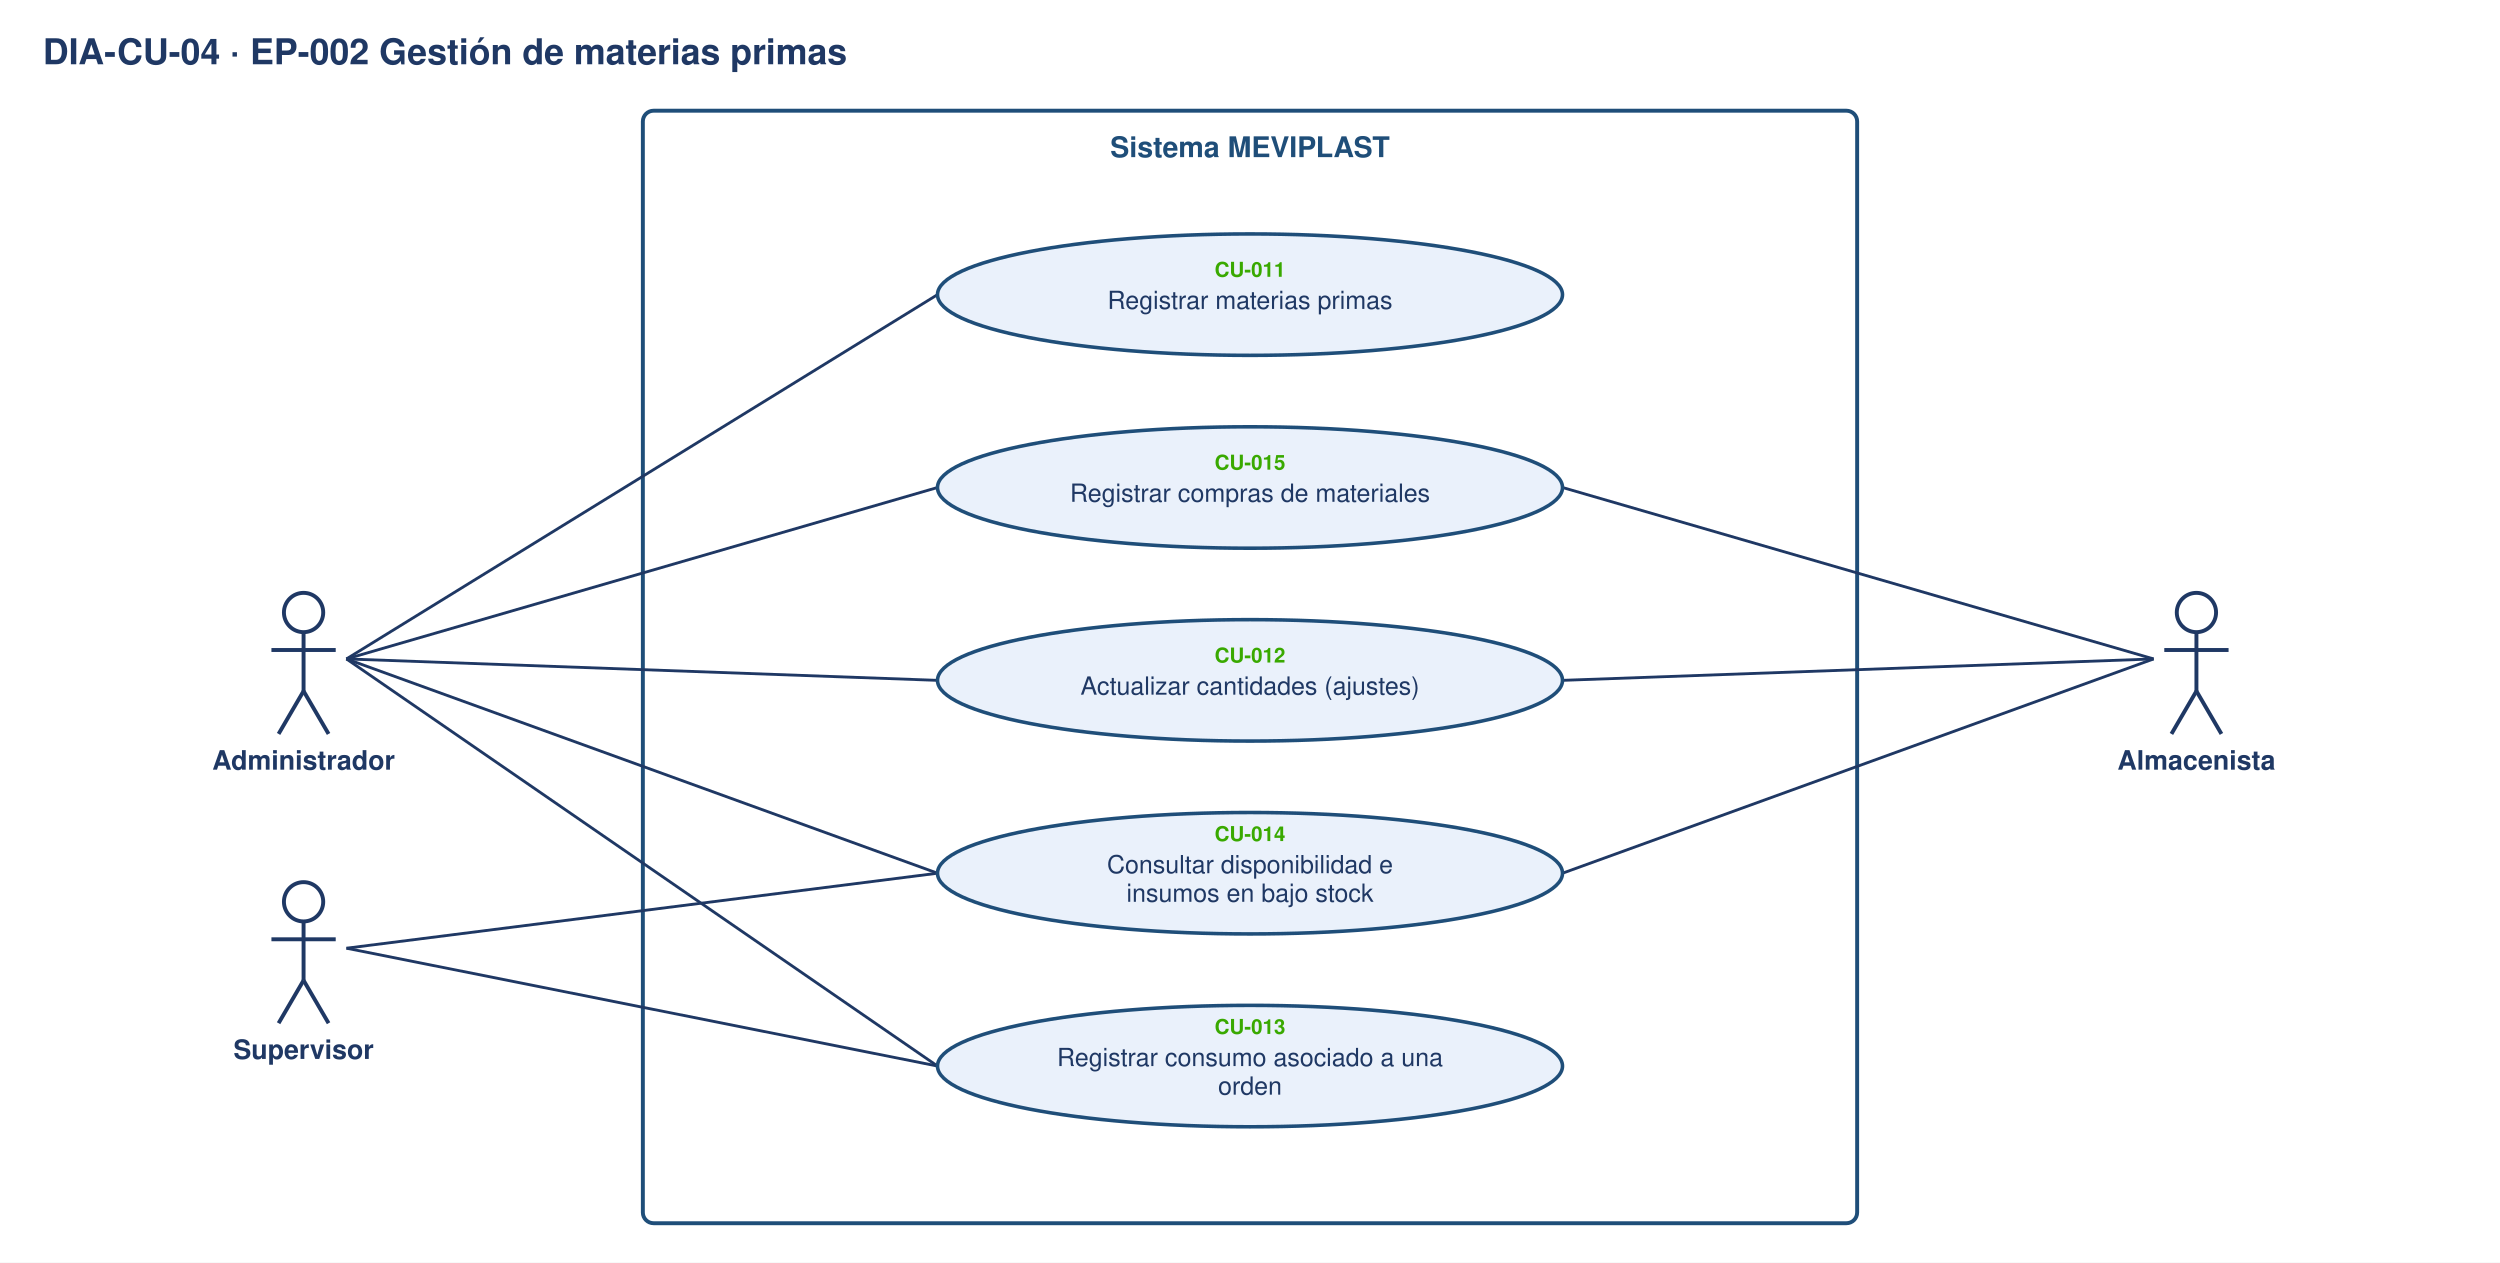
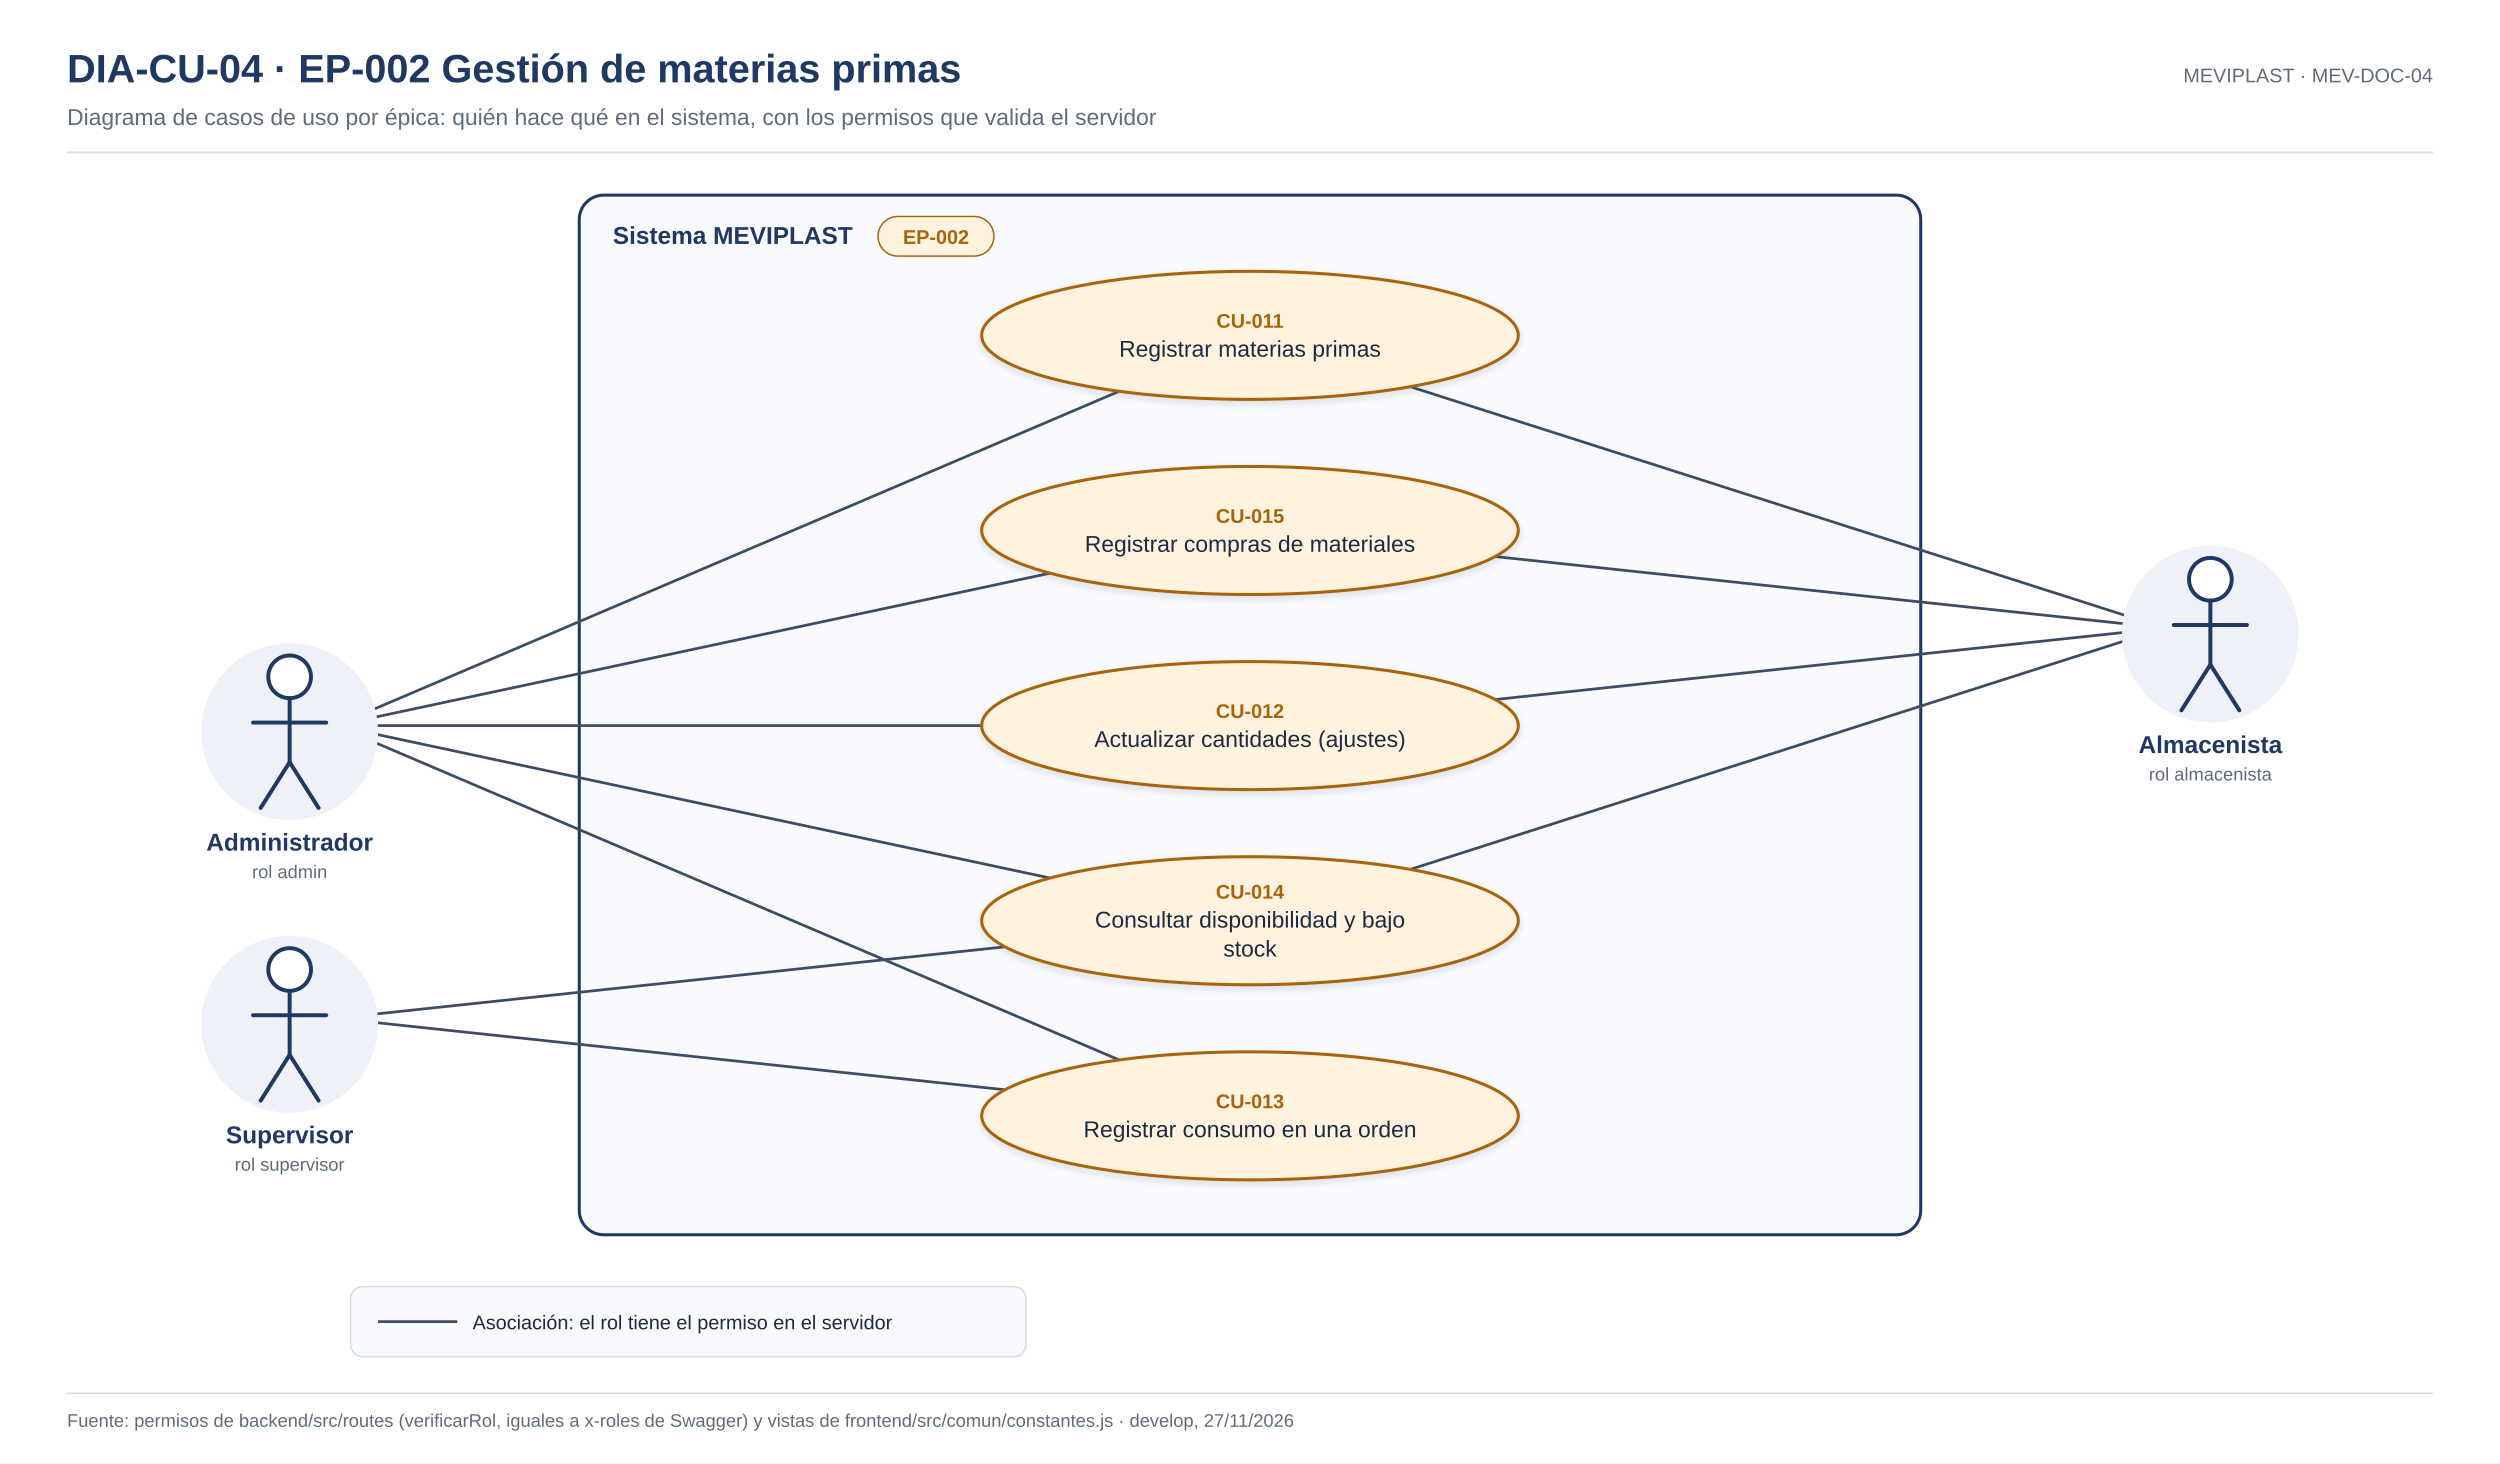
- <svg xmlns="http://www.w3.org/2000/svg" width="1400" height="707" viewBox="0 0 1400 707" font-family="Helvetica, Arial, sans-serif">
-   <rect width="1400" height="707" fill="#fff" />
-   <text x="24" y="36" font-size="20" font-weight="bold" fill="#1F3864">DIA-CU-04 · EP-002 Gestión de materias primas</text>
-   <rect x="360" y="62" width="680" height="623" rx="6" fill="none" stroke="#1F4E79" stroke-width="2.2" />
-   <text x="700" y="88" font-size="16" font-weight="bold" text-anchor="middle" fill="#1F4E79">Sistema MEVIPLAST</text>
-   <line x1="194" y1="369" x2="525" y2="165" stroke="#1F3864" stroke-width="1.6" />
-   <line x1="194" y1="369" x2="525" y2="273" stroke="#1F3864" stroke-width="1.6" />
-   <line x1="194" y1="369" x2="525" y2="381" stroke="#1F3864" stroke-width="1.6" />
-   <line x1="194" y1="369" x2="525" y2="489" stroke="#1F3864" stroke-width="1.6" />
-   <line x1="194" y1="369" x2="525" y2="597" stroke="#1F3864" stroke-width="1.6" />
-   <line x1="194" y1="531" x2="525" y2="489" stroke="#1F3864" stroke-width="1.6" />
-   <line x1="194" y1="531" x2="525" y2="597" stroke="#1F3864" stroke-width="1.6" />
-   <line x1="1206" y1="369" x2="875" y2="273" stroke="#1F3864" stroke-width="1.6" />
-   <line x1="1206" y1="369" x2="875" y2="381" stroke="#1F3864" stroke-width="1.6" />
-   <line x1="1206" y1="369" x2="875" y2="489" stroke="#1F3864" stroke-width="1.6" />
-   <ellipse cx="700" cy="165" rx="175" ry="34" fill="#EAF1FB" stroke="#1F4E79" stroke-width="2" />
-   <text x="700" y="155" font-size="11.5" font-weight="bold" text-anchor="middle" fill="#39A900">CU-011</text>
-   <text x="700" y="173" font-size="14" text-anchor="middle" fill="#1F3864">Registrar materias primas</text>
-   <ellipse cx="700" cy="273" rx="175" ry="34" fill="#EAF1FB" stroke="#1F4E79" stroke-width="2" />
-   <text x="700" y="263" font-size="11.5" font-weight="bold" text-anchor="middle" fill="#39A900">CU-015</text>
-   <text x="700" y="281" font-size="14" text-anchor="middle" fill="#1F3864">Registrar compras de materiales</text>
-   <ellipse cx="700" cy="381" rx="175" ry="34" fill="#EAF1FB" stroke="#1F4E79" stroke-width="2" />
-   <text x="700" y="371" font-size="11.5" font-weight="bold" text-anchor="middle" fill="#39A900">CU-012</text>
-   <text x="700" y="389" font-size="14" text-anchor="middle" fill="#1F3864">Actualizar cantidades (ajustes)</text>
-   <ellipse cx="700" cy="489" rx="175" ry="34" fill="#EAF1FB" stroke="#1F4E79" stroke-width="2" />
-   <text x="700" y="471" font-size="11.5" font-weight="bold" text-anchor="middle" fill="#39A900">CU-014</text>
-   <text x="700" y="489" font-size="14" text-anchor="middle" fill="#1F3864">Consultar disponibilidad e</text>
-   <text x="700" y="505" font-size="14" text-anchor="middle" fill="#1F3864">insumos en bajo stock</text>
-   <ellipse cx="700" cy="597" rx="175" ry="34" fill="#EAF1FB" stroke="#1F4E79" stroke-width="2" />
-   <text x="700" y="579" font-size="11.5" font-weight="bold" text-anchor="middle" fill="#39A900">CU-013</text>
-   <text x="700" y="597" font-size="14" text-anchor="middle" fill="#1F3864">Registrar consumo asociado a una</text>
-   <text x="700" y="613" font-size="14" text-anchor="middle" fill="#1F3864">orden</text>
-   <circle cx="170" cy="343" r="11" fill="#fff" stroke="#1F3864" stroke-width="2.2" />
-   <line x1="170" y1="354" x2="170" y2="387" stroke="#1F3864" stroke-width="2.2" />
-   <line x1="152" y1="364" x2="188" y2="364" stroke="#1F3864" stroke-width="2.2" />
-   <line x1="170" y1="387" x2="156" y2="411" stroke="#1F3864" stroke-width="2.2" />
-   <line x1="170" y1="387" x2="184" y2="411" stroke="#1F3864" stroke-width="2.2" />
-   <text x="170" y="431" font-size="15" font-weight="bold" text-anchor="middle" fill="#1F3864">Administrador</text>
-   <circle cx="170" cy="505" r="11" fill="#fff" stroke="#1F3864" stroke-width="2.2" />
-   <line x1="170" y1="516" x2="170" y2="549" stroke="#1F3864" stroke-width="2.2" />
-   <line x1="152" y1="526" x2="188" y2="526" stroke="#1F3864" stroke-width="2.2" />
-   <line x1="170" y1="549" x2="156" y2="573" stroke="#1F3864" stroke-width="2.2" />
-   <line x1="170" y1="549" x2="184" y2="573" stroke="#1F3864" stroke-width="2.2" />
-   <text x="170" y="593" font-size="15" font-weight="bold" text-anchor="middle" fill="#1F3864">Supervisor</text>
-   <circle cx="1230" cy="343" r="11" fill="#fff" stroke="#1F3864" stroke-width="2.2" />
-   <line x1="1230" y1="354" x2="1230" y2="387" stroke="#1F3864" stroke-width="2.2" />
-   <line x1="1212" y1="364" x2="1248" y2="364" stroke="#1F3864" stroke-width="2.2" />
-   <line x1="1230" y1="387" x2="1216" y2="411" stroke="#1F3864" stroke-width="2.2" />
-   <line x1="1230" y1="387" x2="1244" y2="411" stroke="#1F3864" stroke-width="2.2" />
-   <text x="1230" y="431" font-size="15" font-weight="bold" text-anchor="middle" fill="#1F3864">Almacenista</text>
+ <svg xmlns="http://www.w3.org/2000/svg" width="1640" height="960" viewBox="0 0 1640 960" font-family="Segoe UI, Arial, Helvetica, sans-serif">
+   <defs>
+     <filter id="sombra" x="-10%" y="-20%" width="120%" height="150%">
+       <feDropShadow dx="0" dy="2" stdDeviation="2.4" flood-color="#1B2A41" flood-opacity="0.13" />
+     </filter>
+   </defs>
+   <rect width="1640" height="960" fill="#ffffff" />
+   <text x="44" y="54" font-size="26" font-weight="700" fill="#1F3864" text-anchor="start">DIA-CU-04 · EP-002 Gestión de materias primas</text>
+   <text x="44" y="82" font-size="15" font-weight="400" fill="#5F6B7A" text-anchor="start">Diagrama de casos de uso por épica: quién hace qué en el sistema, con los permisos que valida el servidor</text>
+   <text x="1596" y="54" font-size="13" font-weight="400" fill="#5F6B7A" text-anchor="end">MEVIPLAST · MEV-DOC-04</text>
+   <line x1="44" y1="100" x2="1596" y2="100" stroke="#D5DCE6" stroke-width="1.2" />
+   <rect x="380" y="128" width="880" height="682" rx="16" fill="#F8FAFD" stroke="#1F3864" stroke-width="2" />
+   <text x="402" y="160" font-size="16" font-weight="700" fill="#1F3864" text-anchor="start">Sistema MEVIPLAST</text>
+   <rect x="576" y="142" width="76" height="26" rx="13" fill="#FFF2DF" stroke="#A8640A" />
+   <text x="614" y="160" font-size="13" font-weight="700" fill="#A8640A" text-anchor="middle">EP-002</text>
+   <line x1="220" y1="476" x2="734.1" y2="256.7" stroke="#3E4C63" stroke-width="1.8" />
+   <line x1="220" y1="476" x2="688.8" y2="376" stroke="#3E4C63" stroke-width="1.8" />
+   <line x1="220" y1="476" x2="644" y2="476" stroke="#3E4C63" stroke-width="1.8" />
+   <line x1="220" y1="476" x2="688.8" y2="576" stroke="#3E4C63" stroke-width="1.8" />
+   <line x1="220" y1="476" x2="734.1" y2="695.3" stroke="#3E4C63" stroke-width="1.8" />
+   <line x1="220" y1="668" x2="659.3" y2="621.1" stroke="#3E4C63" stroke-width="1.8" />
+   <line x1="220" y1="668" x2="659.3" y2="714.9" stroke="#3E4C63" stroke-width="1.8" />
+   <line x1="1420" y1="412" x2="925.2" y2="253.7" stroke="#3E4C63" stroke-width="1.8" />
+   <line x1="1420" y1="412" x2="980.7" y2="365.1" stroke="#3E4C63" stroke-width="1.8" />
+   <line x1="1420" y1="412" x2="980.7" y2="458.9" stroke="#3E4C63" stroke-width="1.8" />
+   <line x1="1420" y1="412" x2="925.2" y2="570.3" stroke="#3E4C63" stroke-width="1.8" />
+   <g filter="url(#sombra)">
+     <ellipse cx="820" cy="220" rx="176" ry="42" fill="#FFF2DF" stroke="#A8640A" stroke-width="2" />
+   </g>
+   <text x="820" y="215" font-size="13" font-weight="700" fill="#A8640A" text-anchor="middle">CU-011</text>
+   <text x="820" y="234" font-size="15" font-weight="400" fill="#1B2A41" text-anchor="middle">Registrar materias primas</text>
+   <g filter="url(#sombra)">
+     <ellipse cx="820" cy="348" rx="176" ry="42" fill="#FFF2DF" stroke="#A8640A" stroke-width="2" />
+   </g>
+   <text x="820" y="343" font-size="13" font-weight="700" fill="#A8640A" text-anchor="middle">CU-015</text>
+   <text x="820" y="362" font-size="15" font-weight="400" fill="#1B2A41" text-anchor="middle">Registrar compras de materiales</text>
+   <g filter="url(#sombra)">
+     <ellipse cx="820" cy="476" rx="176" ry="42" fill="#FFF2DF" stroke="#A8640A" stroke-width="2" />
+   </g>
+   <text x="820" y="471" font-size="13" font-weight="700" fill="#A8640A" text-anchor="middle">CU-012</text>
+   <text x="820" y="490" font-size="15" font-weight="400" fill="#1B2A41" text-anchor="middle">Actualizar cantidades (ajustes)</text>
+   <g filter="url(#sombra)">
+     <ellipse cx="820" cy="604" rx="176" ry="42" fill="#FFF2DF" stroke="#A8640A" stroke-width="2" />
+   </g>
+   <text x="820" y="589.5" font-size="13" font-weight="700" fill="#A8640A" text-anchor="middle">CU-014</text>
+   <text x="820" y="608.5" font-size="15" font-weight="400" fill="#1B2A41" text-anchor="middle">Consultar disponibilidad y bajo</text>
+   <text x="820" y="627.5" font-size="15" font-weight="400" fill="#1B2A41" text-anchor="middle">stock</text>
+   <g filter="url(#sombra)">
+     <ellipse cx="820" cy="732" rx="176" ry="42" fill="#FFF2DF" stroke="#A8640A" stroke-width="2" />
+   </g>
+   <text x="820" y="727" font-size="13" font-weight="700" fill="#A8640A" text-anchor="middle">CU-013</text>
+   <text x="820" y="746" font-size="15" font-weight="400" fill="#1B2A41" text-anchor="middle">Registrar consumo en una orden</text>
+   <circle cx="190" cy="480" r="58" fill="#EEF2F8" />
+   <circle cx="190" cy="444" r="14" fill="#fff" stroke="#1F3864" stroke-width="2.6" />
+   <line x1="190" y1="458" x2="190" y2="500" stroke="#1F3864" stroke-width="2.6" stroke-linecap="round" />
+   <line x1="166" y1="474" x2="214" y2="474" stroke="#1F3864" stroke-width="2.6" stroke-linecap="round" />
+   <polyline points="171,530 190,500 209,530" fill="none" stroke="#1F3864" stroke-width="2.6" stroke-linecap="round" stroke-linejoin="round" />
+   <text x="190" y="558" font-size="16" font-weight="700" fill="#1F3864" text-anchor="middle">Administrador</text>
+   <text x="190" y="576" font-size="12" font-weight="400" fill="#5F6B7A" text-anchor="middle">rol admin</text>
+   <circle cx="190" cy="672" r="58" fill="#EEF2F8" />
+   <circle cx="190" cy="636" r="14" fill="#fff" stroke="#1F3864" stroke-width="2.6" />
+   <line x1="190" y1="650" x2="190" y2="692" stroke="#1F3864" stroke-width="2.6" stroke-linecap="round" />
+   <line x1="166" y1="666" x2="214" y2="666" stroke="#1F3864" stroke-width="2.6" stroke-linecap="round" />
+   <polyline points="171,722 190,692 209,722" fill="none" stroke="#1F3864" stroke-width="2.6" stroke-linecap="round" stroke-linejoin="round" />
+   <text x="190" y="750" font-size="16" font-weight="700" fill="#1F3864" text-anchor="middle">Supervisor</text>
+   <text x="190" y="768" font-size="12" font-weight="400" fill="#5F6B7A" text-anchor="middle">rol supervisor</text>
+   <circle cx="1450" cy="416" r="58" fill="#EEF2F8" />
+   <circle cx="1450" cy="380" r="14" fill="#fff" stroke="#1F3864" stroke-width="2.6" />
+   <line x1="1450" y1="394" x2="1450" y2="436" stroke="#1F3864" stroke-width="2.6" stroke-linecap="round" />
+   <line x1="1426" y1="410" x2="1474" y2="410" stroke="#1F3864" stroke-width="2.6" stroke-linecap="round" />
+   <polyline points="1431,466 1450,436 1469,466" fill="none" stroke="#1F3864" stroke-width="2.6" stroke-linecap="round" stroke-linejoin="round" />
+   <text x="1450" y="494" font-size="16" font-weight="700" fill="#1F3864" text-anchor="middle">Almacenista</text>
+   <text x="1450" y="512" font-size="12" font-weight="400" fill="#5F6B7A" text-anchor="middle">rol almacenista</text>
+   <rect x="230" y="844" width="443" height="46" rx="8" fill="#F8FAFD" stroke="#D5DCE6" />
+   <line x1="248" y1="867" x2="300" y2="867" stroke="#3E4C63" stroke-width="1.8" />
+   <text x="310" y="872" font-size="13" font-weight="400" fill="#1B2A41" text-anchor="start">Asociación: el rol tiene el permiso en el servidor</text>
+   <line x1="44" y1="914" x2="1596" y2="914" stroke="#D5DCE6" stroke-width="1" />
+   <text x="44" y="936" font-size="12" font-weight="400" fill="#5F6B7A" text-anchor="start">Fuente: permisos de backend/src/routes (verificarRol, iguales a x-roles de Swagger) y vistas de frontend/src/comun/constantes.js · develop, 27/11/2026</text>
</svg>
